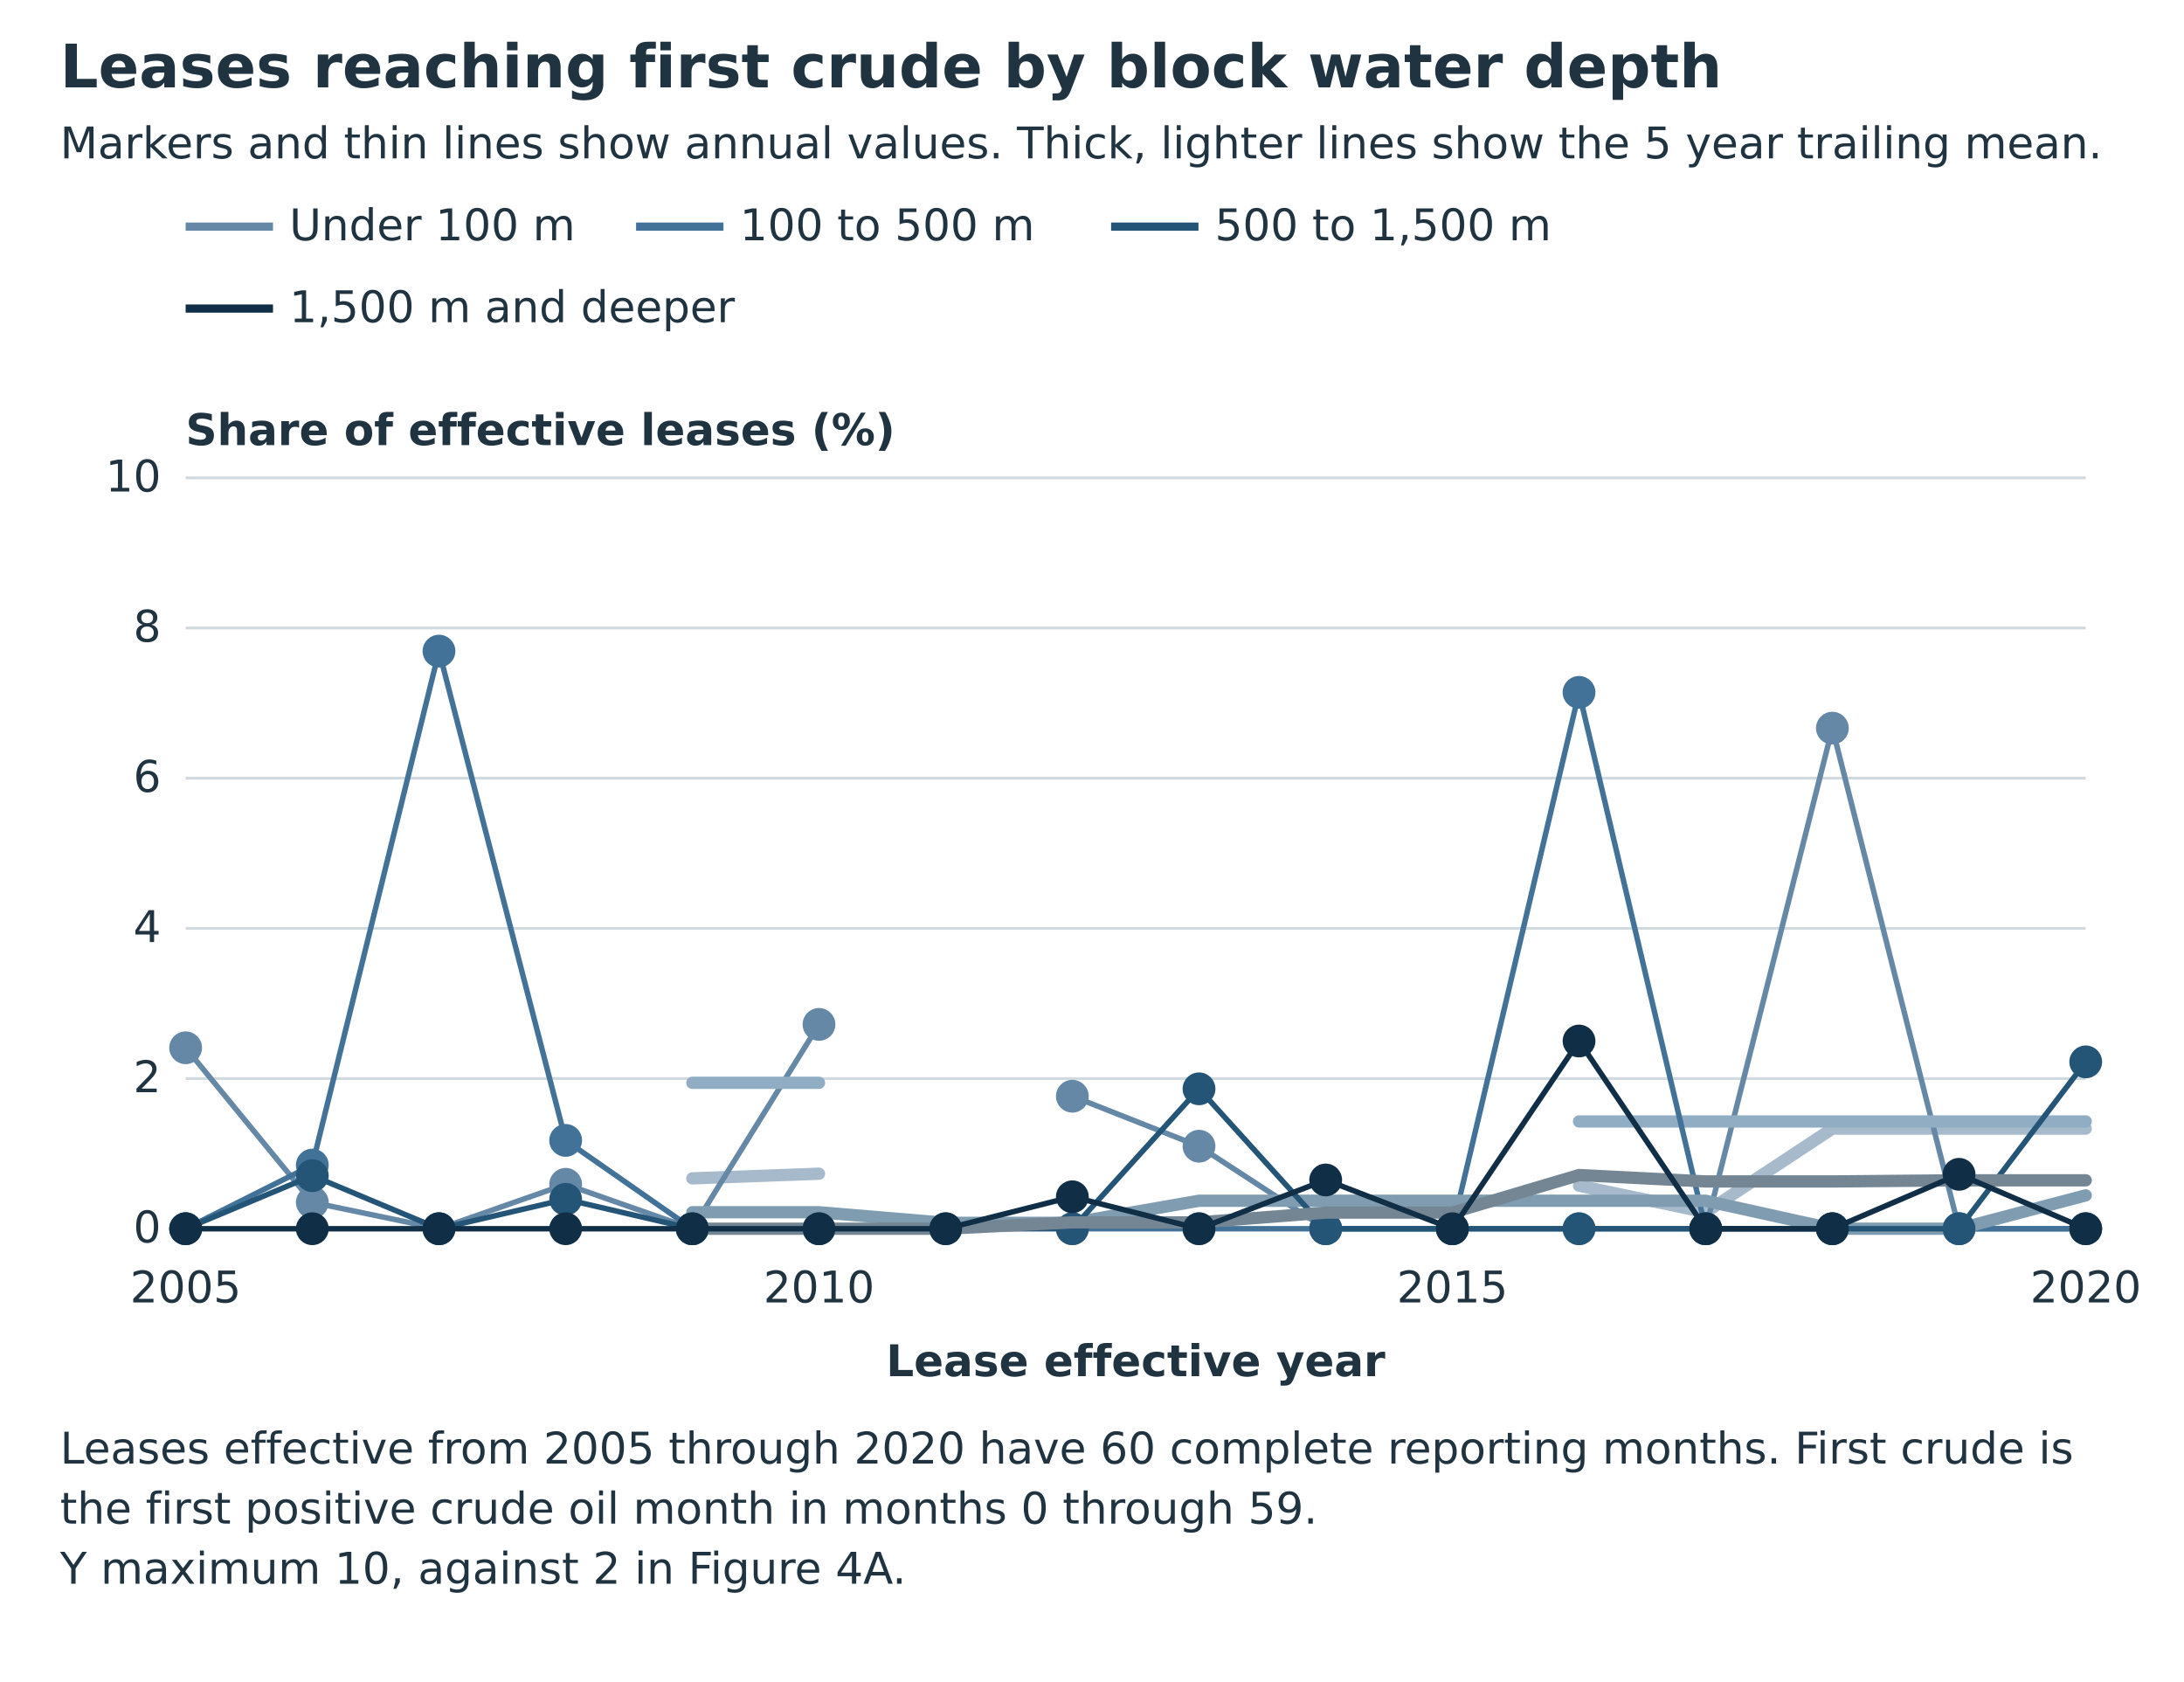
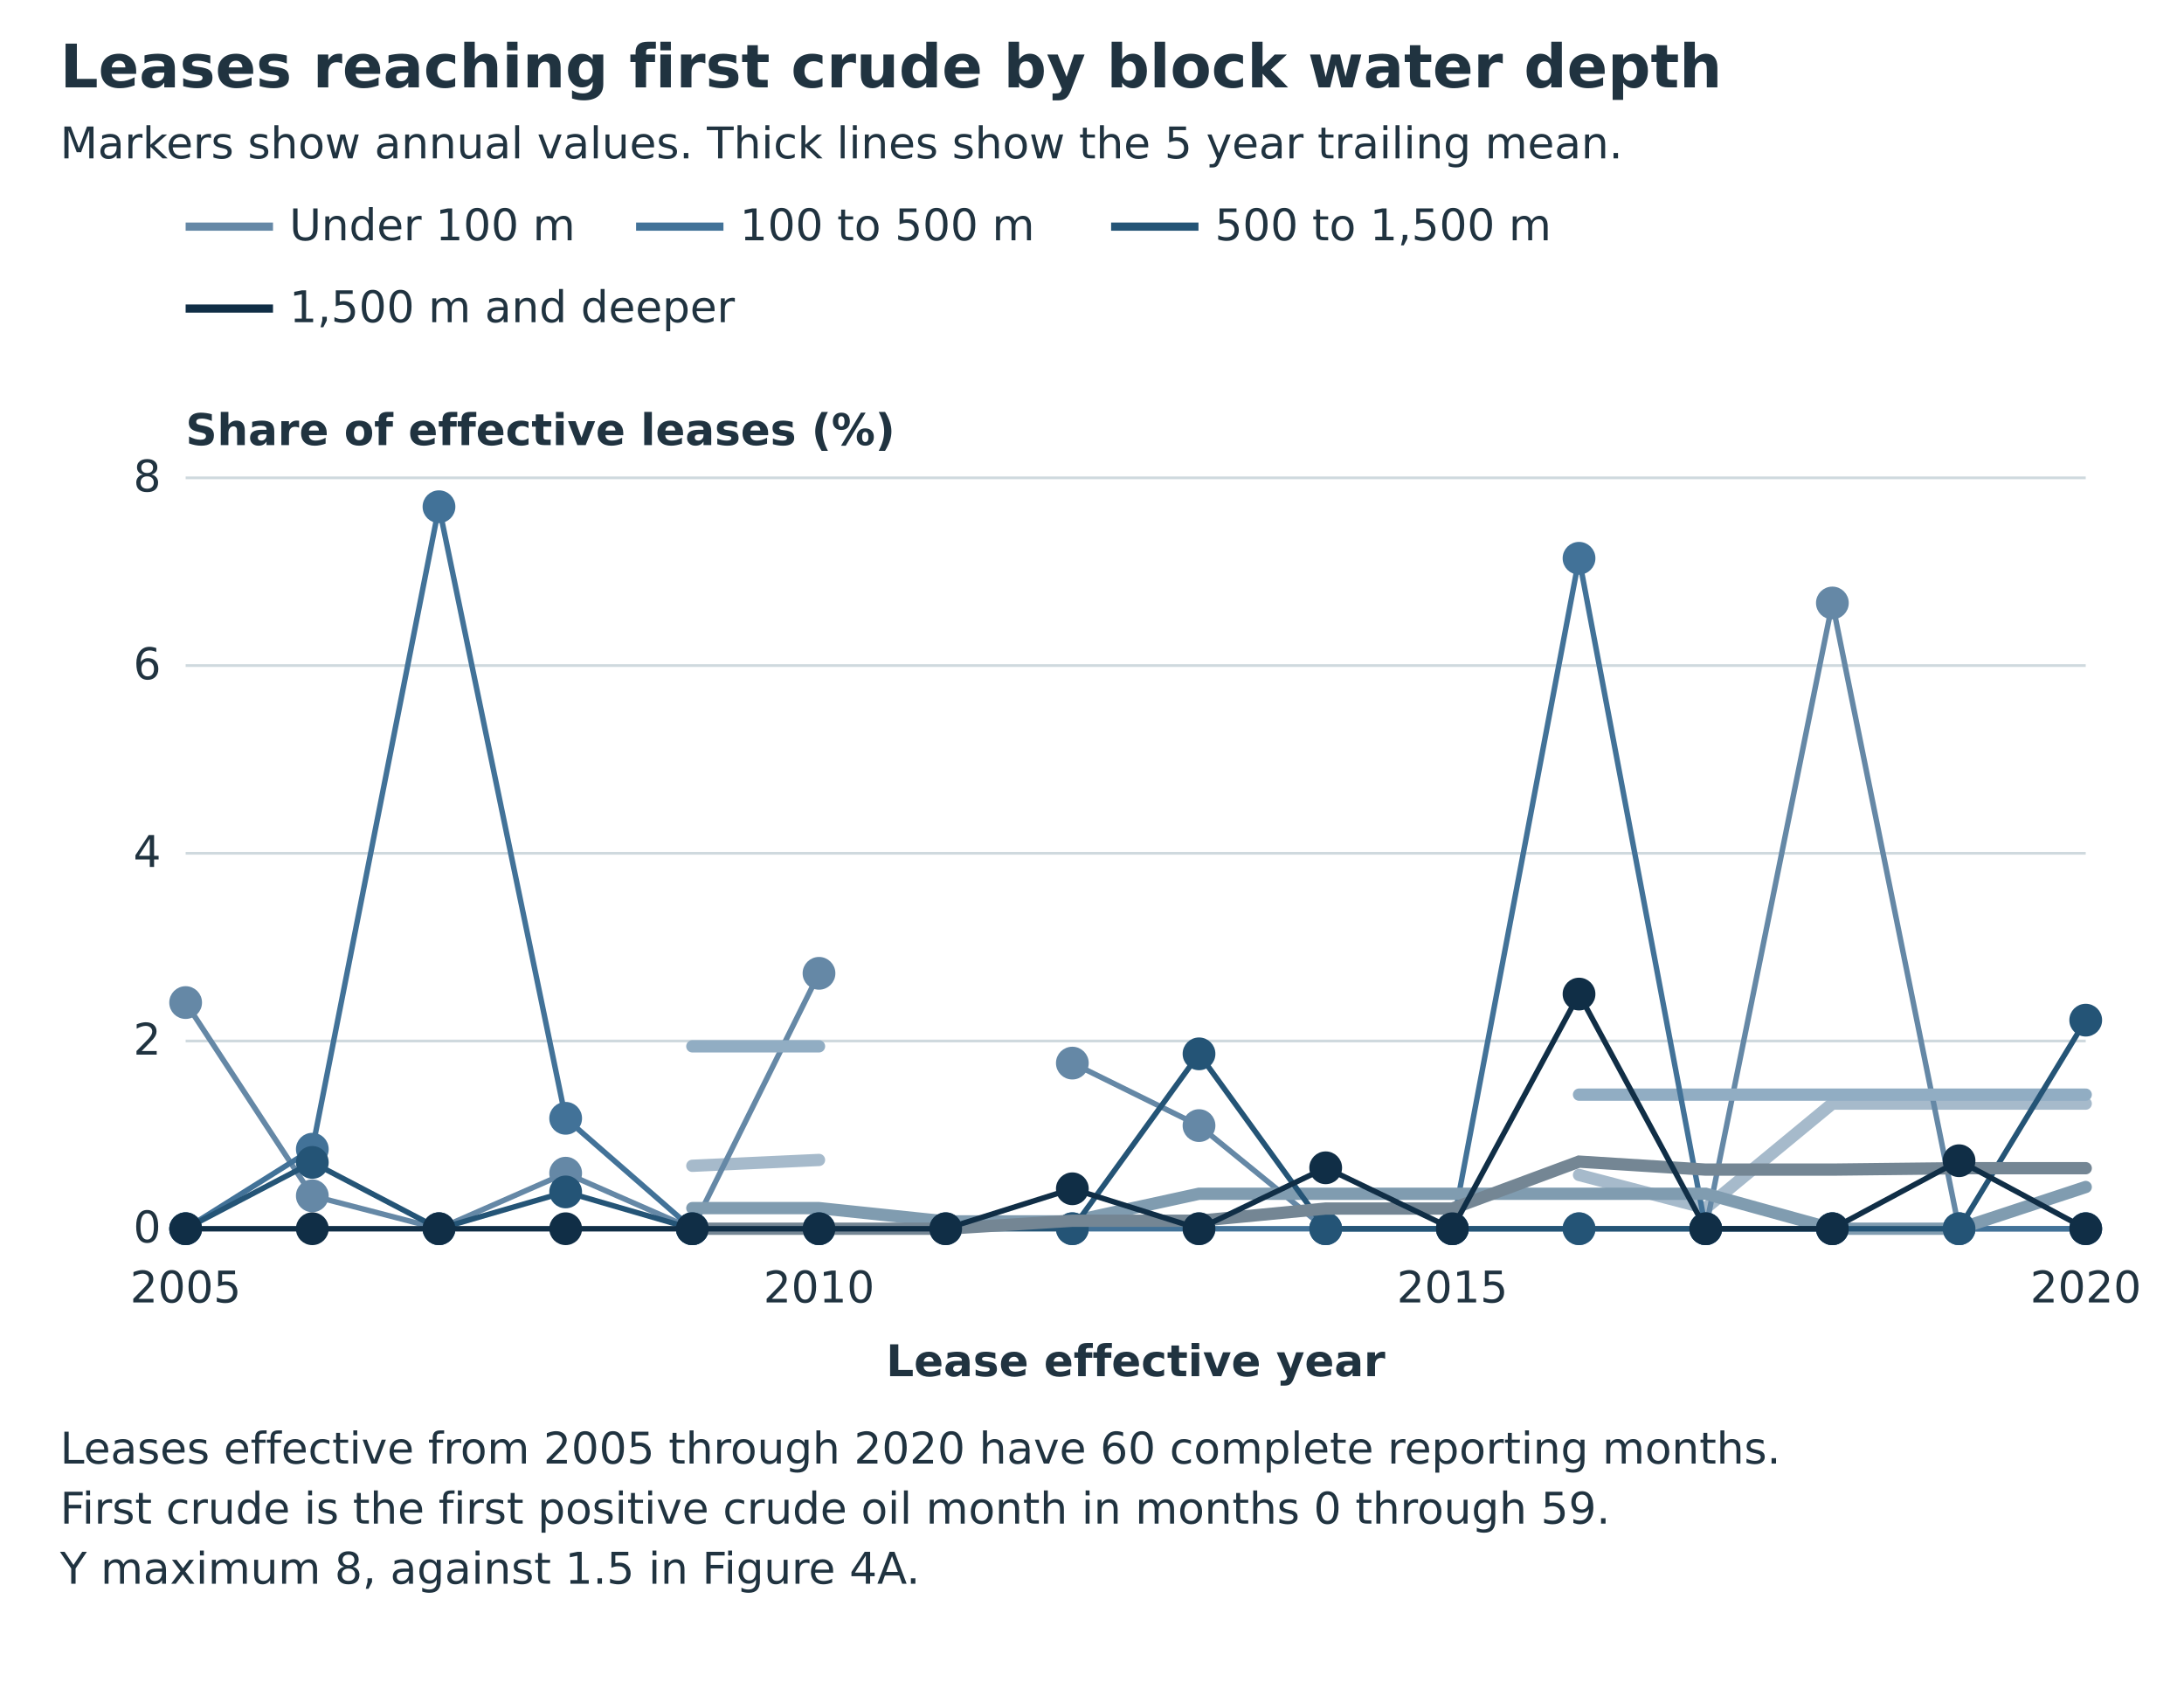
<svg xmlns="http://www.w3.org/2000/svg" role="img" aria-label="Leases reaching first crude by block water depth" font-family="'DejaVu Sans','Segoe UI',Arial,sans-serif" font-size="16" fill="#203340" width="800" height="616" viewBox="0 0 800 616">
  <rect width="800" height="616" fill="white" />
  <text x="22" y="32" font-size="22" font-weight="bold">Leases reaching first crude by block water depth</text>
-   <text x="22" y="58">Markers and thin lines show annual values. Thick, lighter lines show the 5 year trailing mean.</text>
+   <text x="22" y="58">Markers show annual values. Thick lines show the 5 year trailing mean.</text>
  <g data-legend="0">
    <rect x="62" y="70" height="27" width="154" fill="white" />
    <line x1="68" y1="83" x2="100" y2="83" stroke="#6588a6" stroke-width="3" />
    <text x="106" y="88">Under 100 m</text>
  </g>
  <g data-legend="1">
    <rect x="227" y="70" height="27" width="163" fill="white" />
    <line x1="233" y1="83" x2="265" y2="83" stroke="#427298" stroke-width="3" />
    <text x="271" y="88">100 to 500 m</text>
  </g>
  <g data-legend="2">
    <rect x="401" y="70" height="27" width="181" fill="white" />
    <line x1="407" y1="83" x2="439" y2="83" stroke="#245476" stroke-width="3" />
    <text x="445" y="88">500 to 1,500 m</text>
  </g>
  <g data-legend="3">
    <rect x="62" y="100" height="27" width="217" fill="white" />
    <line x1="68" y1="113" x2="100" y2="113" stroke="#102e46" stroke-width="3" />
    <text x="106" y="118">1,500 m and deeper</text>
  </g>
  <text x="68" y="163" font-weight="bold">Share of effective leases (%)</text>
  <line x1="68" x2="764" y1="450.0" y2="450.0" stroke="#cfd9de" />
  <text x="59" y="455.0" text-anchor="end">0</text>
-   <line x1="68" x2="764" y1="395.0" y2="395.0" stroke="#cfd9de" />
-   <text x="59" y="400.0" text-anchor="end">2</text>
-   <line x1="68" x2="764" y1="340.0" y2="340.0" stroke="#cfd9de" />
-   <text x="59" y="345.0" text-anchor="end">4</text>
-   <line x1="68" x2="764" y1="285.0" y2="285.0" stroke="#cfd9de" />
-   <text x="59" y="290.0" text-anchor="end">6</text>
-   <line x1="68" x2="764" y1="230.0" y2="230.0" stroke="#cfd9de" />
-   <text x="59" y="235.0" text-anchor="end">8</text>
+   <line x1="68" x2="764" y1="381.25" y2="381.25" stroke="#cfd9de" />
+   <text x="59" y="386.25" text-anchor="end">2</text>
+   <line x1="68" x2="764" y1="312.5" y2="312.5" stroke="#cfd9de" />
+   <text x="59" y="317.5" text-anchor="end">4</text>
+   <line x1="68" x2="764" y1="243.75" y2="243.75" stroke="#cfd9de" />
+   <text x="59" y="248.75" text-anchor="end">6</text>
  <line x1="68" x2="764" y1="175.0" y2="175.0" stroke="#cfd9de" />
-   <text x="59" y="180.0" text-anchor="end">10</text>
+   <text x="59" y="180.0" text-anchor="end">8</text>
  <text x="68.0" y="477" text-anchor="middle">2005</text>
  <text x="300.0" y="477" text-anchor="middle">2010</text>
  <text x="532.0" y="477" text-anchor="middle">2015</text>
  <text x="764.0" y="477" text-anchor="middle">2020</text>
  <text x="416.0" y="504" text-anchor="middle" font-weight="bold">Lease effective year</text>
  <g data-series="0" data-label="Under 100 m">
-     <path d="M253.60,431.56l0,0 L300.00,429.85 M578.40,434.25l0,0 L624.80,443.96 L671.20,413.33 L717.60,413.33 L764.00,413.33" fill="none" stroke="#a6bacb" stroke-width="4.5" stroke-linecap="round" class="trend" />
-     <path d="M68.00,383.73l0,0 L114.40,440.35 L160.80,450.00 L207.20,433.73 L253.60,450.00 L300.00,375.17 M392.80,401.47l0,0 L439.20,419.78 L485.60,450.00 L532.00,450.00 L578.40,450.00 L624.80,450.00 L671.20,266.67 L717.60,450.00 L764.00,450.00" fill="none" stroke="#6588a6" stroke-width="2" stroke-linecap="round" class="annual" />
-     <circle cx="68.00" cy="383.73" r="5" stroke="#6588a6" stroke-width="2" fill="#6588a6" data-year="2005" />
-     <circle cx="114.40" cy="440.35" r="5" stroke="#6588a6" stroke-width="2" fill="#6588a6" data-year="2006" />
+     <path d="M253.60,426.95l0,0 L300.00,424.81 M578.40,430.31l0,0 L624.80,442.45 L671.20,404.17 L717.60,404.17 L764.00,404.17" fill="none" stroke="#a6bacb" stroke-width="4.5" stroke-linecap="round" class="trend" />
+     <path d="M68.00,367.17l0,0 L114.40,437.94 L160.80,450.00 L207.20,429.66 L253.60,450.00 L300.00,356.46 M392.80,389.34l0,0 L439.20,412.23 L485.60,450.00 L532.00,450.00 L578.40,450.00 L624.80,450.00 L671.20,220.83 L717.60,450.00 L764.00,450.00" fill="none" stroke="#6588a6" stroke-width="2" stroke-linecap="round" class="annual" />
+     <circle cx="68.00" cy="367.17" r="5" stroke="#6588a6" stroke-width="2" fill="#6588a6" data-year="2005" />
+     <circle cx="114.40" cy="437.94" r="5" stroke="#6588a6" stroke-width="2" fill="#6588a6" data-year="2006" />
    <circle cx="160.80" cy="450.00" r="5" stroke="#6588a6" stroke-width="2" fill="#6588a6" data-year="2007" />
-     <circle cx="207.20" cy="433.73" r="5" stroke="#6588a6" stroke-width="2" fill="#6588a6" data-year="2008" />
+     <circle cx="207.20" cy="429.66" r="5" stroke="#6588a6" stroke-width="2" fill="#6588a6" data-year="2008" />
    <circle cx="253.60" cy="450.00" r="5" stroke="#6588a6" stroke-width="2" fill="#6588a6" data-year="2009" />
-     <circle cx="300.00" cy="375.17" r="5" stroke="#6588a6" stroke-width="2" fill="#6588a6" data-year="2010" />
-     <circle cx="392.80" cy="401.47" r="5" stroke="#6588a6" stroke-width="2" fill="#6588a6" data-year="2012" />
-     <circle cx="439.20" cy="419.78" r="5" stroke="#6588a6" stroke-width="2" fill="#6588a6" data-year="2013" />
+     <circle cx="300.00" cy="356.46" r="5" stroke="#6588a6" stroke-width="2" fill="#6588a6" data-year="2010" />
+     <circle cx="392.80" cy="389.34" r="5" stroke="#6588a6" stroke-width="2" fill="#6588a6" data-year="2012" />
+     <circle cx="439.20" cy="412.23" r="5" stroke="#6588a6" stroke-width="2" fill="#6588a6" data-year="2013" />
    <circle cx="485.60" cy="450.00" r="5" stroke="#6588a6" stroke-width="2" fill="#6588a6" data-year="2014" />
    <circle cx="532.00" cy="450.00" r="5" stroke="#6588a6" stroke-width="2" fill="#6588a6" data-year="2015" />
    <circle cx="578.40" cy="450.00" r="5" stroke="#6588a6" stroke-width="2" fill="#6588a6" data-year="2016" />
    <circle cx="624.80" cy="450.00" r="5" stroke="#6588a6" stroke-width="2" fill="#6588a6" data-year="2017" />
-     <circle cx="671.20" cy="266.67" r="5" stroke="#6588a6" stroke-width="2" fill="#6588a6" data-year="2018" />
+     <circle cx="671.20" cy="220.83" r="5" stroke="#6588a6" stroke-width="2" fill="#6588a6" data-year="2018" />
    <circle cx="717.60" cy="450.00" r="5" stroke="#6588a6" stroke-width="2" fill="#6588a6" data-year="2019" />
    <circle cx="764.00" cy="450.00" r="5" stroke="#6588a6" stroke-width="2" fill="#6588a6" data-year="2020" />
  </g>
  <g data-series="1" data-label="100 to 500 m">
-     <path d="M253.60,396.56l0,0 L300.00,396.56 M578.40,410.71l0,0 L624.80,410.71 L671.20,410.71 L717.60,410.71 L764.00,410.71" fill="none" stroke="#91adc3" stroke-width="4.5" stroke-linecap="round" class="trend" />
-     <path d="M68.00,450.00l0,0 L114.40,426.69 L160.80,238.46 L207.20,417.65 L253.60,450.00 L300.00,450.00 M392.80,450.00l0,0 L439.20,450.00 L485.60,450.00 L532.00,450.00 L578.40,253.57 L624.80,450.00 L671.20,450.00 L717.60,450.00 L764.00,450.00" fill="none" stroke="#427298" stroke-width="2" stroke-linecap="round" class="annual" />
+     <path d="M253.60,383.20l0,0 L300.00,383.20 M578.40,400.89l0,0 L624.80,400.89 L671.20,400.89 L717.60,400.89 L764.00,400.89" fill="none" stroke="#91adc3" stroke-width="4.5" stroke-linecap="round" class="trend" />
+     <path d="M68.00,450.00l0,0 L114.40,420.87 L160.80,185.58 L207.20,409.56 L253.60,450.00 L300.00,450.00 M392.80,450.00l0,0 L439.20,450.00 L485.60,450.00 L532.00,450.00 L578.40,204.46 L624.80,450.00 L671.20,450.00 L717.60,450.00 L764.00,450.00" fill="none" stroke="#427298" stroke-width="2" stroke-linecap="round" class="annual" />
    <circle cx="68.00" cy="450.00" r="5" stroke="#427298" stroke-width="2" fill="#427298" data-year="2005" />
-     <circle cx="114.40" cy="426.69" r="5" stroke="#427298" stroke-width="2" fill="#427298" data-year="2006" />
-     <circle cx="160.80" cy="238.46" r="5" stroke="#427298" stroke-width="2" fill="#427298" data-year="2007" />
-     <circle cx="207.20" cy="417.65" r="5" stroke="#427298" stroke-width="2" fill="#427298" data-year="2008" />
+     <circle cx="114.40" cy="420.87" r="5" stroke="#427298" stroke-width="2" fill="#427298" data-year="2006" />
+     <circle cx="160.80" cy="185.58" r="5" stroke="#427298" stroke-width="2" fill="#427298" data-year="2007" />
+     <circle cx="207.20" cy="409.56" r="5" stroke="#427298" stroke-width="2" fill="#427298" data-year="2008" />
    <circle cx="253.60" cy="450.00" r="5" stroke="#427298" stroke-width="2" fill="#427298" data-year="2009" />
    <circle cx="300.00" cy="450.00" r="5" stroke="#427298" stroke-width="2" fill="#427298" data-year="2010" />
    <circle cx="392.80" cy="450.00" r="5" stroke="#427298" stroke-width="2" fill="#427298" data-year="2012" />
    <circle cx="439.20" cy="450.00" r="5" stroke="#427298" stroke-width="2" fill="#427298" data-year="2013" />
    <circle cx="485.60" cy="450.00" r="5" stroke="#427298" stroke-width="2" fill="#427298" data-year="2014" />
    <circle cx="532.00" cy="450.00" r="5" stroke="#427298" stroke-width="2" fill="#427298" data-year="2015" />
-     <circle cx="578.40" cy="253.57" r="5" stroke="#427298" stroke-width="2" fill="#427298" data-year="2016" />
+     <circle cx="578.40" cy="204.46" r="5" stroke="#427298" stroke-width="2" fill="#427298" data-year="2016" />
    <circle cx="624.80" cy="450.00" r="5" stroke="#427298" stroke-width="2" fill="#427298" data-year="2017" />
    <circle cx="671.20" cy="450.00" r="5" stroke="#427298" stroke-width="2" fill="#427298" data-year="2018" />
    <circle cx="717.60" cy="450.00" r="5" stroke="#427298" stroke-width="2" fill="#427298" data-year="2019" />
    <circle cx="764.00" cy="450.00" r="5" stroke="#427298" stroke-width="2" fill="#427298" data-year="2020" />
  </g>
  <g data-series="2" data-label="500 to 1,500 m">
-     <path d="M253.60,443.96l0,0 L300.00,443.96 L346.40,447.84 L392.80,447.84 L439.20,439.75 L485.60,439.75 L532.00,439.75 L578.40,439.75 L624.80,439.75 L671.20,450.00 L717.60,450.00 L764.00,437.78" fill="none" stroke="#809cb0" stroke-width="4.5" stroke-linecap="round" class="trend" />
-     <path d="M68.00,450.00l0,0 L114.40,430.57 L160.80,450.00 L207.20,439.22 L253.60,450.00 L300.00,450.00 L346.40,450.00 L392.80,450.00 L439.20,398.76 L485.60,450.00 L532.00,450.00 L578.40,450.00 L624.80,450.00 L671.20,450.00 L717.60,450.00 L764.00,388.89" fill="none" stroke="#245476" stroke-width="2" stroke-linecap="round" class="annual" />
+     <path d="M253.60,442.45l0,0 L300.00,442.45 L346.40,447.30 L392.80,447.30 L439.20,437.19 L485.60,437.19 L532.00,437.19 L578.40,437.19 L624.80,437.19 L671.20,450.00 L717.60,450.00 L764.00,434.72" fill="none" stroke="#809cb0" stroke-width="4.5" stroke-linecap="round" class="trend" />
+     <path d="M68.00,450.00l0,0 L114.40,425.71 L160.80,450.00 L207.20,436.52 L253.60,450.00 L300.00,450.00 L346.40,450.00 L392.80,450.00 L439.20,385.95 L485.60,450.00 L532.00,450.00 L578.40,450.00 L624.80,450.00 L671.20,450.00 L717.60,450.00 L764.00,373.61" fill="none" stroke="#245476" stroke-width="2" stroke-linecap="round" class="annual" />
    <circle cx="68.00" cy="450.00" r="5" stroke="#245476" stroke-width="2" fill="#245476" data-year="2005" />
-     <circle cx="114.40" cy="430.57" r="5" stroke="#245476" stroke-width="2" fill="#245476" data-year="2006" />
+     <circle cx="114.40" cy="425.71" r="5" stroke="#245476" stroke-width="2" fill="#245476" data-year="2006" />
    <circle cx="160.80" cy="450.00" r="5" stroke="#245476" stroke-width="2" fill="#245476" data-year="2007" />
-     <circle cx="207.20" cy="439.22" r="5" stroke="#245476" stroke-width="2" fill="#245476" data-year="2008" />
+     <circle cx="207.20" cy="436.52" r="5" stroke="#245476" stroke-width="2" fill="#245476" data-year="2008" />
    <circle cx="253.60" cy="450.00" r="5" stroke="#245476" stroke-width="2" fill="#245476" data-year="2009" />
    <circle cx="300.00" cy="450.00" r="5" stroke="#245476" stroke-width="2" fill="#245476" data-year="2010" />
    <circle cx="346.40" cy="450.00" r="5" stroke="#245476" stroke-width="2" fill="#245476" data-year="2011" />
    <circle cx="392.80" cy="450.00" r="5" stroke="#245476" stroke-width="2" fill="#245476" data-year="2012" />
-     <circle cx="439.20" cy="398.76" r="5" stroke="#245476" stroke-width="2" fill="#245476" data-year="2013" />
+     <circle cx="439.20" cy="385.95" r="5" stroke="#245476" stroke-width="2" fill="#245476" data-year="2013" />
    <circle cx="485.60" cy="450.00" r="5" stroke="#245476" stroke-width="2" fill="#245476" data-year="2014" />
    <circle cx="532.00" cy="450.00" r="5" stroke="#245476" stroke-width="2" fill="#245476" data-year="2015" />
    <circle cx="578.40" cy="450.00" r="5" stroke="#245476" stroke-width="2" fill="#245476" data-year="2016" />
    <circle cx="624.80" cy="450.00" r="5" stroke="#245476" stroke-width="2" fill="#245476" data-year="2017" />
    <circle cx="671.20" cy="450.00" r="5" stroke="#245476" stroke-width="2" fill="#245476" data-year="2018" />
    <circle cx="717.60" cy="450.00" r="5" stroke="#245476" stroke-width="2" fill="#245476" data-year="2019" />
-     <circle cx="764.00" cy="388.89" r="5" stroke="#245476" stroke-width="2" fill="#245476" data-year="2020" />
+     <circle cx="764.00" cy="373.61" r="5" stroke="#245476" stroke-width="2" fill="#245476" data-year="2020" />
  </g>
  <g data-series="3" data-label="1,500 m and deeper">
-     <path d="M253.60,450.00l0,0 L300.00,450.00 L346.40,450.00 L392.80,447.66 L439.20,447.66 L485.60,444.09 L532.00,444.09 L578.40,430.34 L624.80,432.68 L671.20,432.68 L717.60,432.26 L764.00,432.26" fill="none" stroke="#748694" stroke-width="4.5" stroke-linecap="round" class="trend" />
-     <path d="M68.00,450.00l0,0 L114.40,450.00 L160.80,450.00 L207.20,450.00 L253.60,450.00 L300.00,450.00 L346.40,450.00 L392.80,438.30 L439.20,450.00 L485.60,432.14 L532.00,450.00 L578.40,381.25 L624.80,450.00 L671.20,450.00 L717.60,430.07 L764.00,450.00" fill="none" stroke="#102e46" stroke-width="2" stroke-linecap="round" class="annual" />
+     <path d="M253.60,450.00l0,0 L300.00,450.00 L346.40,450.00 L392.80,447.07 L439.20,447.07 L485.60,442.61 L532.00,442.61 L578.40,425.42 L624.80,428.35 L671.20,428.35 L717.60,427.83 L764.00,427.83" fill="none" stroke="#748694" stroke-width="4.5" stroke-linecap="round" class="trend" />
+     <path d="M68.00,450.00l0,0 L114.40,450.00 L160.80,450.00 L207.20,450.00 L253.60,450.00 L300.00,450.00 L346.40,450.00 L392.80,435.37 L439.20,450.00 L485.60,427.68 L532.00,450.00 L578.40,364.06 L624.80,450.00 L671.20,450.00 L717.60,425.09 L764.00,450.00" fill="none" stroke="#102e46" stroke-width="2" stroke-linecap="round" class="annual" />
    <circle cx="68.00" cy="450.00" r="5" stroke="#102e46" stroke-width="2" fill="#102e46" data-year="2005" />
    <circle cx="114.40" cy="450.00" r="5" stroke="#102e46" stroke-width="2" fill="#102e46" data-year="2006" />
    <circle cx="160.80" cy="450.00" r="5" stroke="#102e46" stroke-width="2" fill="#102e46" data-year="2007" />
    <circle cx="207.20" cy="450.00" r="5" stroke="#102e46" stroke-width="2" fill="#102e46" data-year="2008" />
    <circle cx="253.60" cy="450.00" r="5" stroke="#102e46" stroke-width="2" fill="#102e46" data-year="2009" />
    <circle cx="300.00" cy="450.00" r="5" stroke="#102e46" stroke-width="2" fill="#102e46" data-year="2010" />
    <circle cx="346.40" cy="450.00" r="5" stroke="#102e46" stroke-width="2" fill="#102e46" data-year="2011" />
-     <circle cx="392.80" cy="438.30" r="5" stroke="#102e46" stroke-width="2" fill="#102e46" data-year="2012" />
+     <circle cx="392.80" cy="435.37" r="5" stroke="#102e46" stroke-width="2" fill="#102e46" data-year="2012" />
    <circle cx="439.20" cy="450.00" r="5" stroke="#102e46" stroke-width="2" fill="#102e46" data-year="2013" />
-     <circle cx="485.60" cy="432.14" r="5" stroke="#102e46" stroke-width="2" fill="#102e46" data-year="2014" />
+     <circle cx="485.60" cy="427.68" r="5" stroke="#102e46" stroke-width="2" fill="#102e46" data-year="2014" />
    <circle cx="532.00" cy="450.00" r="5" stroke="#102e46" stroke-width="2" fill="#102e46" data-year="2015" />
-     <circle cx="578.40" cy="381.25" r="5" stroke="#102e46" stroke-width="2" fill="#102e46" data-year="2016" />
+     <circle cx="578.40" cy="364.06" r="5" stroke="#102e46" stroke-width="2" fill="#102e46" data-year="2016" />
    <circle cx="624.80" cy="450.00" r="5" stroke="#102e46" stroke-width="2" fill="#102e46" data-year="2017" />
    <circle cx="671.20" cy="450.00" r="5" stroke="#102e46" stroke-width="2" fill="#102e46" data-year="2018" />
-     <circle cx="717.60" cy="430.07" r="5" stroke="#102e46" stroke-width="2" fill="#102e46" data-year="2019" />
+     <circle cx="717.60" cy="425.09" r="5" stroke="#102e46" stroke-width="2" fill="#102e46" data-year="2019" />
    <circle cx="764.00" cy="450.00" r="5" stroke="#102e46" stroke-width="2" fill="#102e46" data-year="2020" />
  </g>
-   <text x="22" y="536">Leases effective from 2005 through 2020 have 60 complete reporting months. First crude is</text>
-   <text x="22" y="558">the first positive crude oil month in months 0 through 59.</text>
-   <text x="22" y="580">Y maximum 10, against 2 in Figure 4A.</text>
+   <text x="22" y="536">Leases effective from 2005 through 2020 have 60 complete reporting months.</text>
+   <text x="22" y="558">First crude is the first positive crude oil month in months 0 through 59.</text>
+   <text x="22" y="580">Y maximum 8, against 1.5 in Figure 4A.</text>
</svg>
